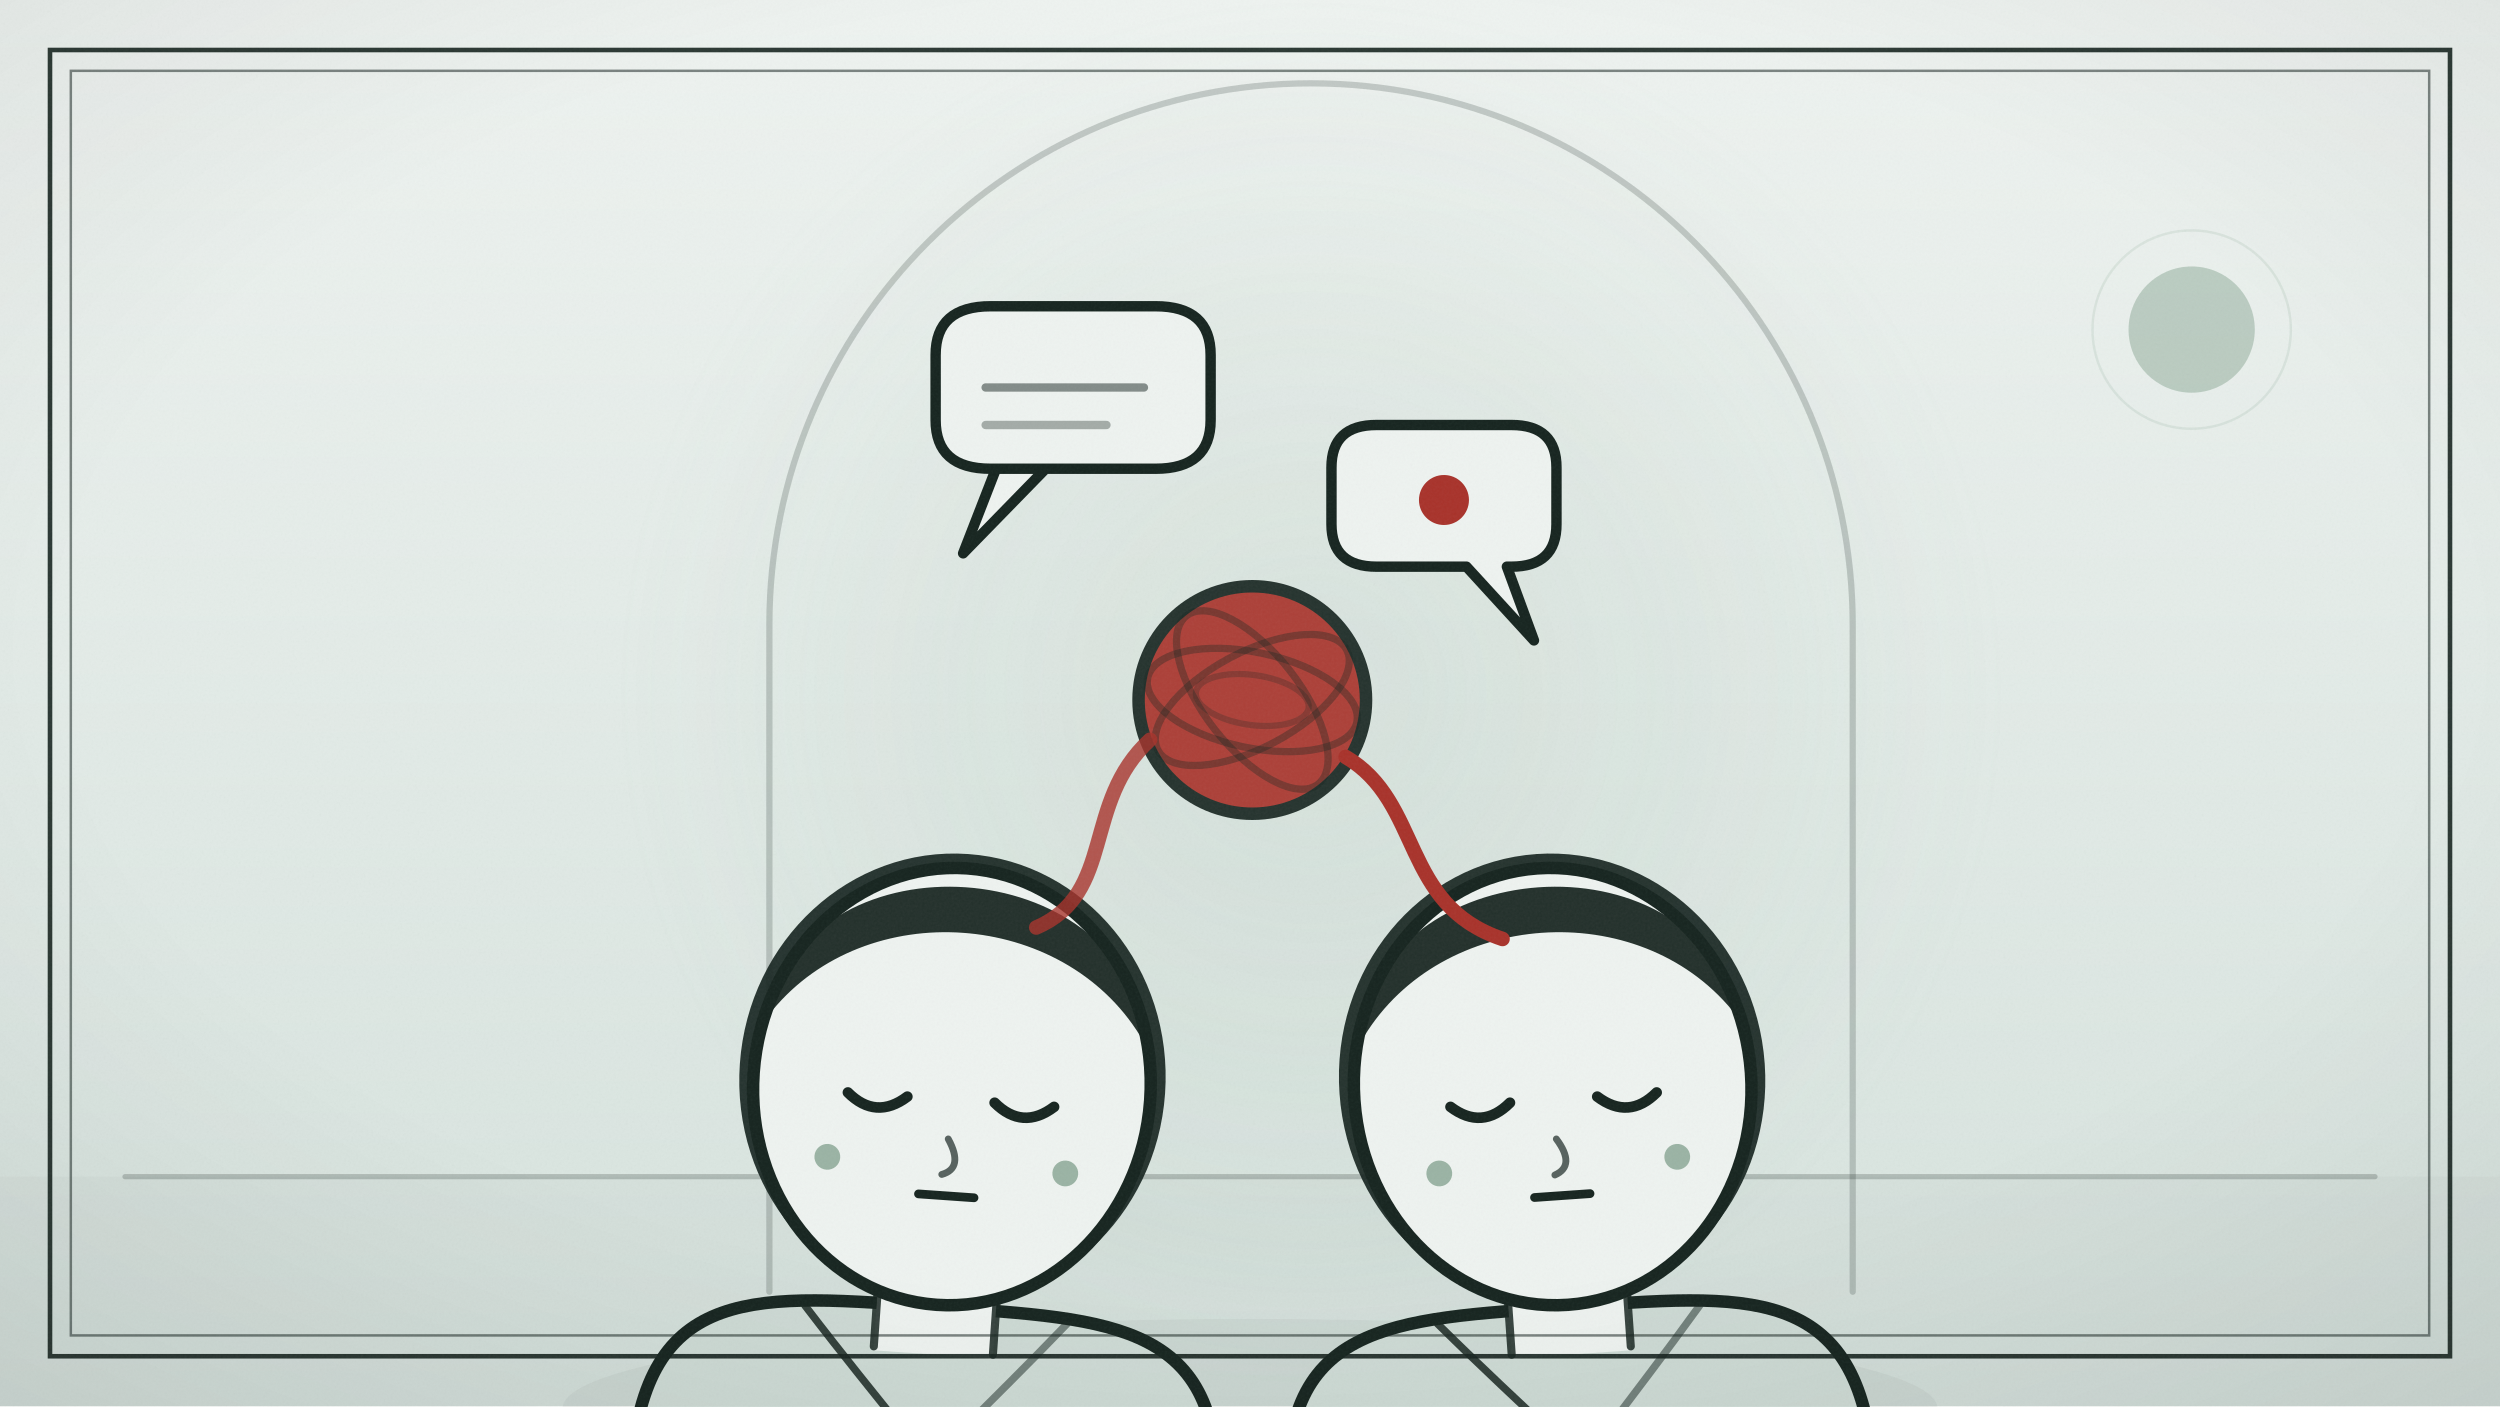
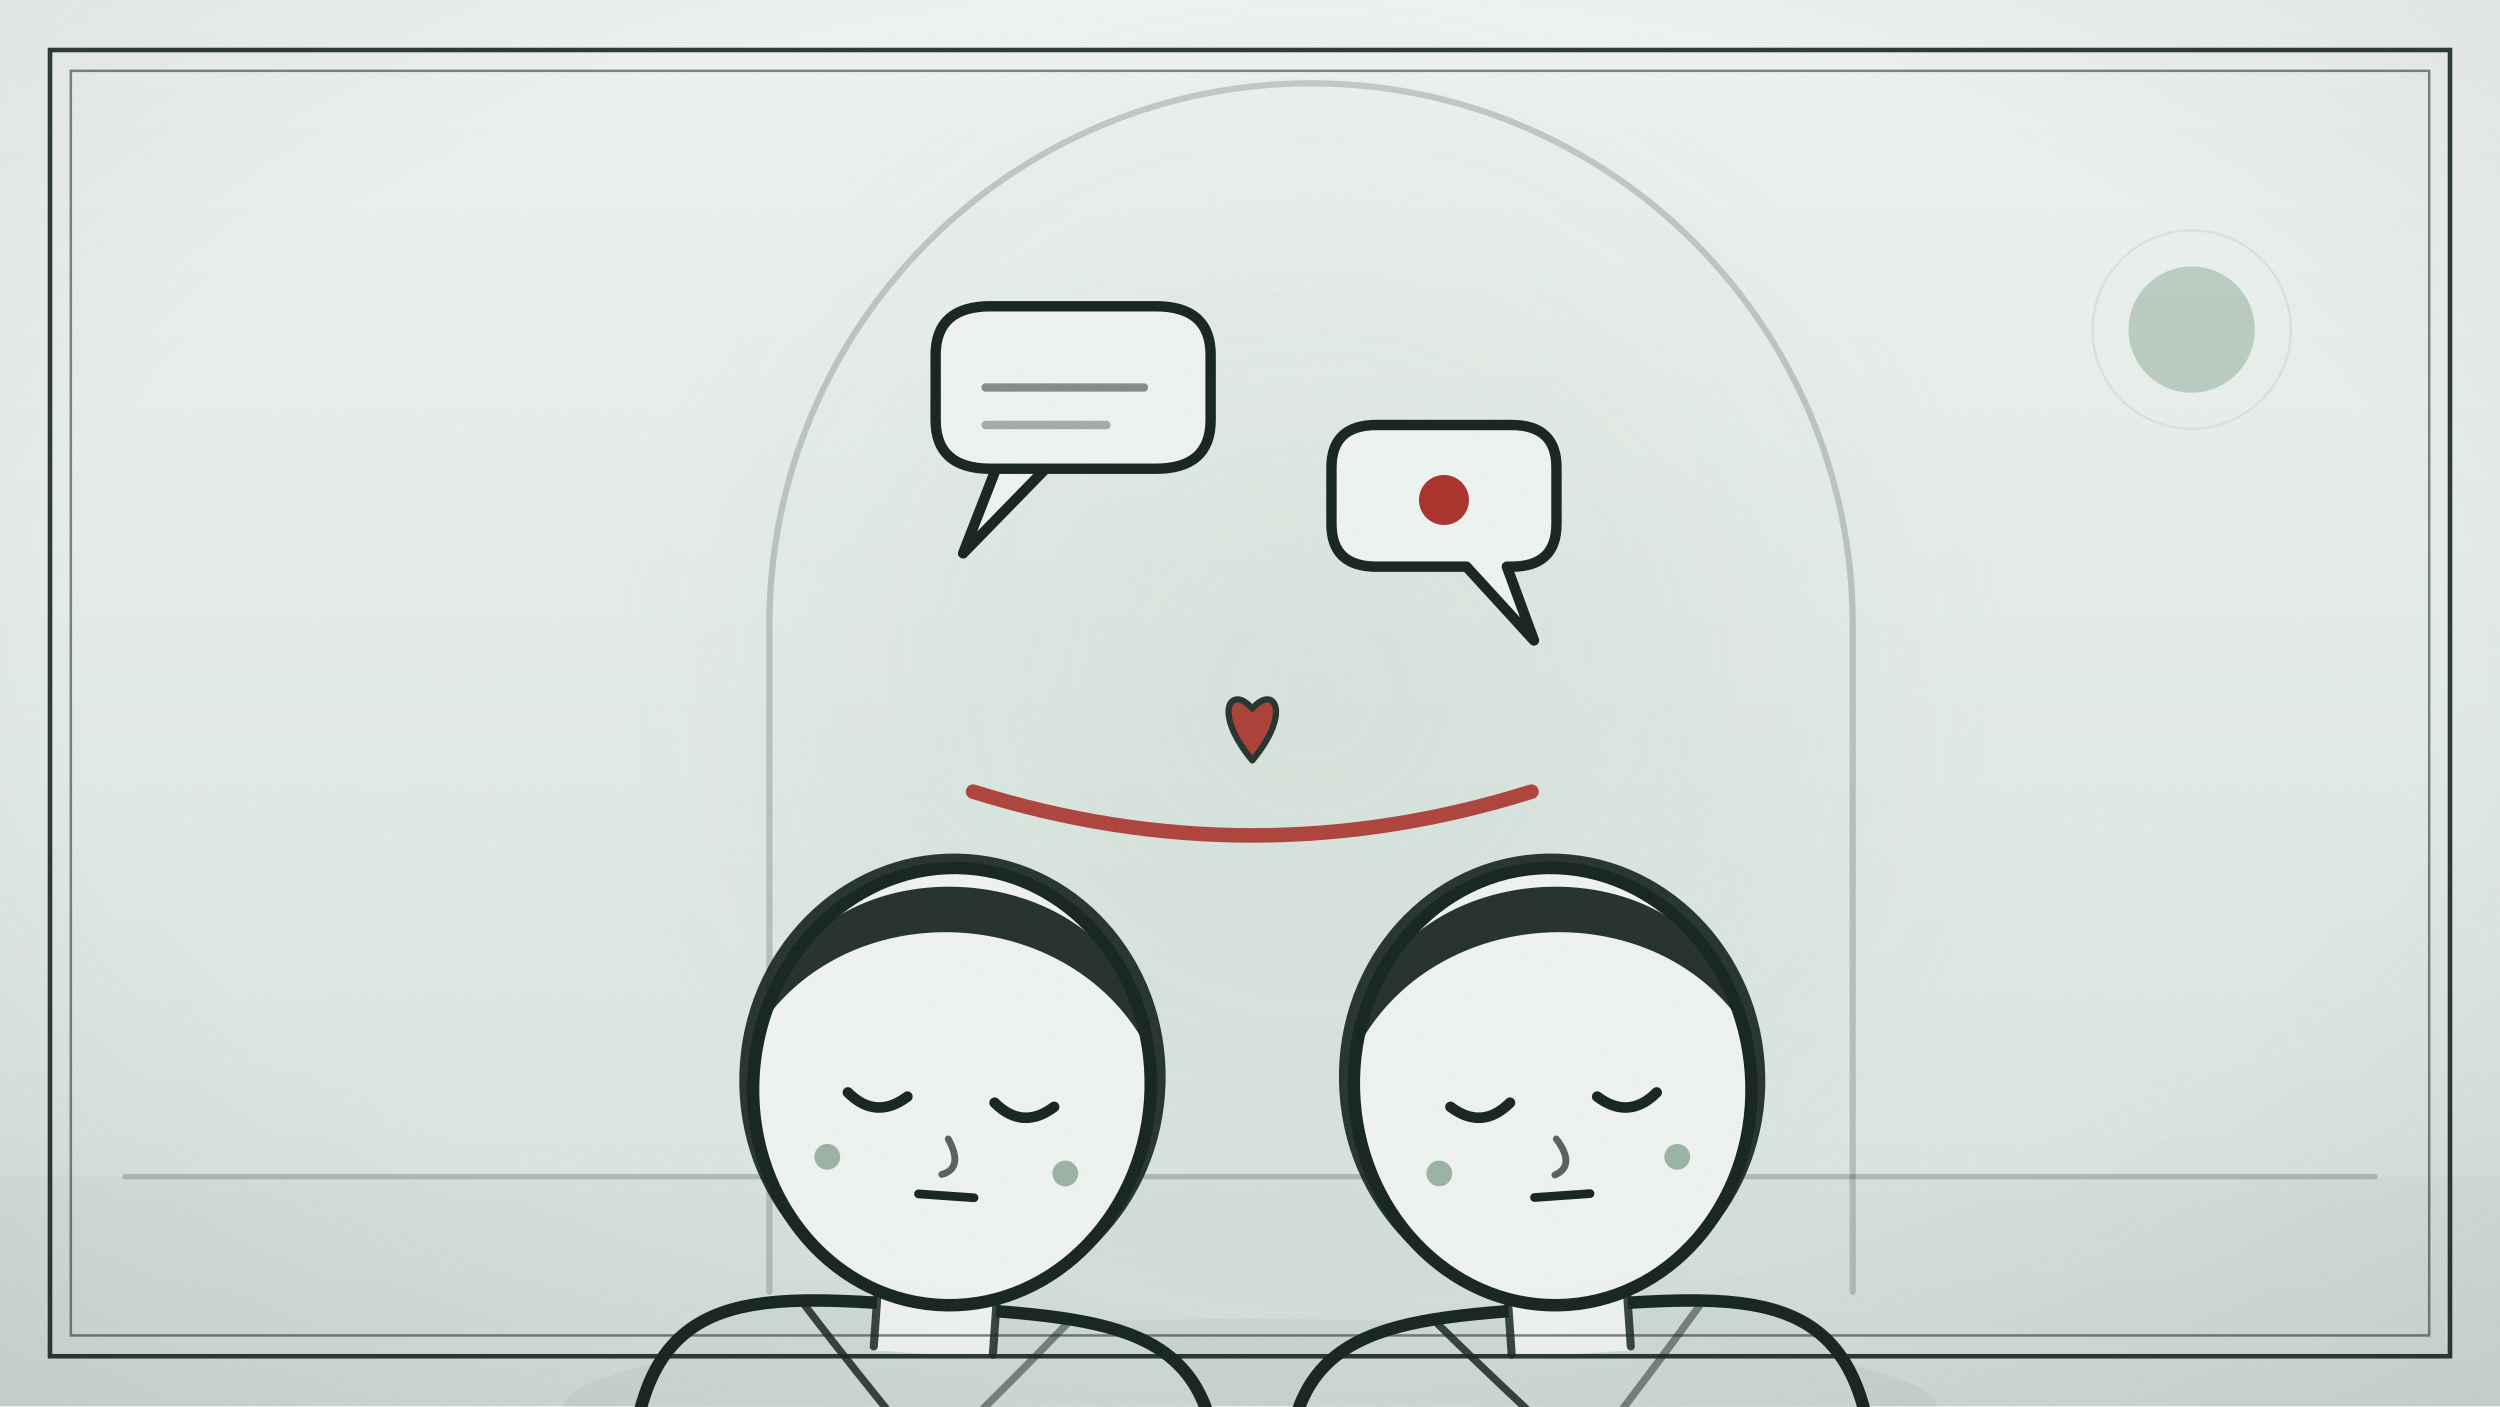
<svg xmlns="http://www.w3.org/2000/svg" viewBox="0 0 1200 675" width="1200" height="675" role="img" aria-label="정운타임즈 일러스트 · duo">
  <defs>
    <linearGradient id="paper92261" x1="0" y1="0" x2="0" y2="1">
      <stop offset="0" stop-color="#eef3f0" />
      <stop offset="1" stop-color="#d6e2dd" />
    </linearGradient>
    <radialGradient id="wash92261" cx="0.5" cy="0.5" r="0.5">
      <stop offset="0" stop-color="#8ca896" stop-opacity="0.16" />
      <stop offset="0.62" stop-color="#8ca896" stop-opacity="0.07" />
      <stop offset="1" stop-color="#8ca896" stop-opacity="0" />
    </radialGradient>
    <linearGradient id="fade92261" x1="0" y1="0" x2="0" y2="1">
      <stop offset="0" stop-color="#d6e2dd" stop-opacity="0" />
      <stop offset="1" stop-color="#16241f" stop-opacity="0.10" />
    </linearGradient>
    <radialGradient id="vig92261" cx="0.5" cy="0.46" r="0.78">
      <stop offset="0.6" stop-color="#000" stop-opacity="0" />
      <stop offset="1" stop-color="#000" stop-opacity="0.08" />
    </radialGradient>
    <filter id="grain92261" x="0" y="0" width="100%" height="100%">
      <feTurbulence type="fractalNoise" baseFrequency="0.85" numOctaves="2" stitchTiles="stitch" />
      <feColorMatrix type="saturate" values="0" />
    </filter>
  </defs>
  <rect width="1200" height="675" fill="url(#paper92261)" />
  <circle cx="629.3" cy="332.4" r="336.8" fill="url(#wash92261)" opacity="0.85" />
  <path d="M 369.3 620 L 369.3 300 A 260 260 0 0 1 889.3 300 L 889.3 620" fill="none" stroke="#16241f" stroke-width="3" stroke-linecap="round" stroke-linejoin="round" opacity="0.2" />
  <line x1="60.0" y1="564.8" x2="1140.0" y2="564.8" stroke="#16241f" stroke-width="2.5" stroke-linecap="round" opacity="0.22" />
  <rect x="0.0" y="564.8" width="1200.0" height="110.2" rx="0.0" fill="#16241f" stroke="ink" stroke-width="6" opacity="0.03" />
  <circle cx="1052.0" cy="158.2" r="29.8" fill="#8ca896" stroke="#8ca896" stroke-width="1" opacity="0.5" />
  <circle cx="1052.0" cy="158.2" r="47.6" fill="none" stroke="#8ca896" stroke-width="1.2" opacity="0.18" />
  <ellipse cx="600.0" cy="676.0" rx="330.0" ry="42.9" fill="#16241f" stroke="none" stroke-width="0" opacity="0.045" />
  <g transform="rotate(4.0 443.6 712.0)">
    <ellipse cx="443.6" cy="517.3" rx="100.2" ry="106.0" fill="#16241f" stroke="#16241f" stroke-width="4.2" opacity="0.92" />
    <path d="M 302.8 716.0 C 302.8 624.2 357.7 627.1 443.6 627.1 C 529.5 627.1 584.3 624.2 584.3 716.0 Z" fill="#cddad4" stroke="#16241f" stroke-width="6" stroke-linecap="round" stroke-linejoin="round" />
    <path d="M 380.6 630.9 C 422.6 678.6 447.4 701.5 451.2 712.0" fill="none" stroke="#16241f" stroke-width="3.6" stroke-linecap="round" stroke-linejoin="round" opacity="0.85" />
    <path d="M 506.6 630.9 C 468.4 676.7 443.6 701.5 439.8 712.0" fill="none" stroke="#16241f" stroke-width="3.6" stroke-linecap="round" stroke-linejoin="round" opacity="0.5" />
    <rect x="414.9" y="609.9" width="57.3" height="40.1" rx="0.0" fill="#eef3f0" stroke="none" stroke-width="0" />
    <line x1="414.9" y1="611.8" x2="414.9" y2="648.1" stroke="#16241f" stroke-width="3.9" stroke-linecap="round" opacity="0.85" />
    <line x1="472.2" y1="611.8" x2="472.2" y2="648.1" stroke="#16241f" stroke-width="3.9" stroke-linecap="round" opacity="0.85" />
    <ellipse cx="443.6" cy="521.1" rx="95.4" ry="105.0" fill="#eef3f0" stroke="#16241f" stroke-width="6" />
    <path d="M 353.9 489.7 C 373.0 405.7 514.2 405.7 533.3 489.7 C 491.3 430.9 395.9 430.9 353.9 489.7 Z" fill="#16241f" stroke="#16241f" stroke-width="3.0" stroke-linecap="round" stroke-linejoin="round" opacity="0.94" />
    <path d="M 394.0 527.4 q 14.3 12.4 28.6 0" fill="none" stroke="#16241f" stroke-width="5.1" stroke-linecap="round" stroke-linejoin="round" />
    <path d="M 464.6 527.4 q 14.3 12.4 28.6 0" fill="none" stroke="#16241f" stroke-width="5.1" stroke-linecap="round" stroke-linejoin="round" />
    <path d="M 443.6 546.3 q 8.6 13.4 -1.9 17.2" fill="none" stroke="#16241f" stroke-width="3.3" stroke-linecap="round" stroke-linejoin="round" opacity="0.7" />
    <line x1="431.2" y1="573.6" x2="457.9" y2="573.6" stroke="#16241f" stroke-width="4.2" stroke-linecap="round" />
    <circle cx="386.3" cy="558.9" r="5.7" fill="#8ca896" stroke="#8ca896" stroke-width="1" opacity="0.85" />
    <circle cx="500.8" cy="558.9" r="5.7" fill="#8ca896" stroke="#8ca896" stroke-width="1" opacity="0.85" />
  </g>
  <g transform="rotate(-4.0 758.6 712.0)">
    <ellipse cx="758.6" cy="517.3" rx="100.2" ry="106.0" fill="#16241f" stroke="#16241f" stroke-width="4.2" opacity="0.92" />
    <path d="M 617.9 716.0 C 617.9 624.2 672.7 627.1 758.6 627.1 C 844.5 627.1 899.4 624.2 899.4 716.0 Z" fill="#cddad4" stroke="#16241f" stroke-width="6" stroke-linecap="round" stroke-linejoin="round" />
    <path d="M 695.6 630.9 C 737.6 678.6 762.4 701.5 766.3 712.0" fill="none" stroke="#16241f" stroke-width="3.6" stroke-linecap="round" stroke-linejoin="round" opacity="0.85" />
    <path d="M 821.6 630.9 C 783.4 676.7 758.6 701.5 754.8 712.0" fill="none" stroke="#16241f" stroke-width="3.6" stroke-linecap="round" stroke-linejoin="round" opacity="0.5" />
    <rect x="730.0" y="609.9" width="57.3" height="40.1" rx="0.0" fill="#eef3f0" stroke="none" stroke-width="0" />
    <line x1="730.0" y1="611.8" x2="730.0" y2="648.1" stroke="#16241f" stroke-width="3.9" stroke-linecap="round" opacity="0.85" />
    <line x1="787.3" y1="611.8" x2="787.3" y2="648.1" stroke="#16241f" stroke-width="3.9" stroke-linecap="round" opacity="0.85" />
    <ellipse cx="758.6" cy="521.1" rx="95.4" ry="105.0" fill="#eef3f0" stroke="#16241f" stroke-width="6" />
    <path d="M 668.9 489.7 C 688.0 405.7 829.2 405.7 848.3 489.7 C 806.3 430.9 710.9 430.9 668.9 489.7 Z" fill="#16241f" stroke="#16241f" stroke-width="3.0" stroke-linecap="round" stroke-linejoin="round" opacity="0.94" />
    <path d="M 709.0 527.4 q 14.3 12.4 28.6 0" fill="none" stroke="#16241f" stroke-width="5.1" stroke-linecap="round" stroke-linejoin="round" />
    <path d="M 779.6 527.4 q 14.3 12.4 28.6 0" fill="none" stroke="#16241f" stroke-width="5.1" stroke-linecap="round" stroke-linejoin="round" />
    <path d="M 758.6 546.3 q 8.6 13.4 -1.9 17.2" fill="none" stroke="#16241f" stroke-width="3.3" stroke-linecap="round" stroke-linejoin="round" opacity="0.7" />
    <line x1="746.2" y1="573.6" x2="772.9" y2="573.6" stroke="#16241f" stroke-width="4.2" stroke-linecap="round" />
    <circle cx="701.4" cy="558.9" r="5.7" fill="#8ca896" stroke="#8ca896" stroke-width="1" opacity="0.85" />
    <circle cx="815.9" cy="558.9" r="5.7" fill="#8ca896" stroke="#8ca896" stroke-width="1" opacity="0.85" />
  </g>
-   <circle cx="601.1" cy="336.0" r="54.6" fill="#a8322a" stroke="#16241f" stroke-width="6" opacity="0.92" />
-   <ellipse cx="601.1" cy="336.0" rx="51.3" ry="22.9" fill="none" stroke="#16241f" stroke-width="3.5" opacity="0.35" transform="rotate(-28 601.1 336.0)" />
-   <ellipse cx="601.1" cy="336.0" rx="51.3" ry="22.9" fill="none" stroke="#16241f" stroke-width="3.5" opacity="0.35" transform="rotate(12 601.1 336.0)" />
-   <ellipse cx="601.1" cy="336.0" rx="51.3" ry="22.9" fill="none" stroke="#16241f" stroke-width="3.5" opacity="0.35" transform="rotate(52 601.1 336.0)" />
-   <ellipse cx="601.1" cy="336.0" rx="27.3" ry="12.0" fill="none" stroke="#16241f" stroke-width="3" opacity="0.25" transform="rotate(8 601.1 336.0)" />
-   <path d="M 645.9 363.3 C 683.0 385.1 672.1 434.3 721.2 450.7" fill="none" stroke="#a8322a" stroke-width="7" stroke-linecap="round" stroke-linejoin="round" />
-   <path d="M 552.0 355.1 C 519.2 385.1 535.6 428.8 497.4 445.2" fill="none" stroke="#a8322a" stroke-width="7" stroke-linecap="round" stroke-linejoin="round" opacity="0.8" />
+   <path d="M 467.1 380.0 Q 601.1 422.0 735.1 380.0" fill="none" stroke="#a8322a" stroke-width="7" stroke-linecap="round" stroke-linejoin="round" opacity="0.9" />
+   <path d="M 601.1 365.0 C 581.4 341.2 591.2 328.3 601.1 340.2 C 611.0 328.3 620.8 341.2 601.1 365.0 Z" fill="#a8322a" stroke="#16241f" stroke-width="3" stroke-linecap="round" stroke-linejoin="round" opacity="0.92" />
  <path d="M 475.5 147.0 L 554.7 147.0 Q 581.1 147.0 581.1 170.4 L 581.1 201.6 Q 581.1 225.0 554.7 225.0 L 478.1 225.0 L 462.3 265.6 L 501.9 225.0 L 475.5 225.0 Q 449.1 225.0 449.1 201.6 L 449.1 170.4 Q 449.1 147.0 475.5 147.0 Z" fill="#eef3f0" stroke="#16241f" stroke-width="5" stroke-linecap="round" stroke-linejoin="round" />
  <line x1="473.1" y1="186.0" x2="549.1" y2="186.0" stroke="#16241f" stroke-width="4" stroke-linecap="round" opacity="0.5" />
  <line x1="473.1" y1="204.0" x2="531.1" y2="204.0" stroke="#16241f" stroke-width="4" stroke-linecap="round" opacity="0.35" />
  <path d="M 660.7 204.0 L 725.5 204.0 Q 747.1 204.0 747.1 224.4 L 747.1 251.6 Q 747.1 272.0 725.5 272.0 L 723.3 272.0 L 736.3 307.4 L 703.9 272.0 L 660.7 272.0 Q 639.1 272.0 639.1 251.6 L 639.1 224.4 Q 639.1 204.0 660.7 204.0 Z" fill="#eef3f0" stroke="#16241f" stroke-width="5" stroke-linecap="round" stroke-linejoin="round" />
  <circle cx="693.1" cy="240.0" r="11.0" fill="#a8322a" stroke="#a8322a" stroke-width="2" />
  <rect x="24.0" y="24.0" width="1152.0" height="627.0" rx="0.0" fill="none" stroke="#16241f" stroke-width="2.2" opacity="0.9" />
  <rect x="34.0" y="34.0" width="1132.0" height="607.0" rx="0.0" fill="none" stroke="#16241f" stroke-width="1.2" opacity="0.54" />
  <rect width="1200" height="675" fill="url(#vig92261)" />
  <rect width="1200" height="675" filter="url(#grain92261)" opacity="0.055" />
</svg>
